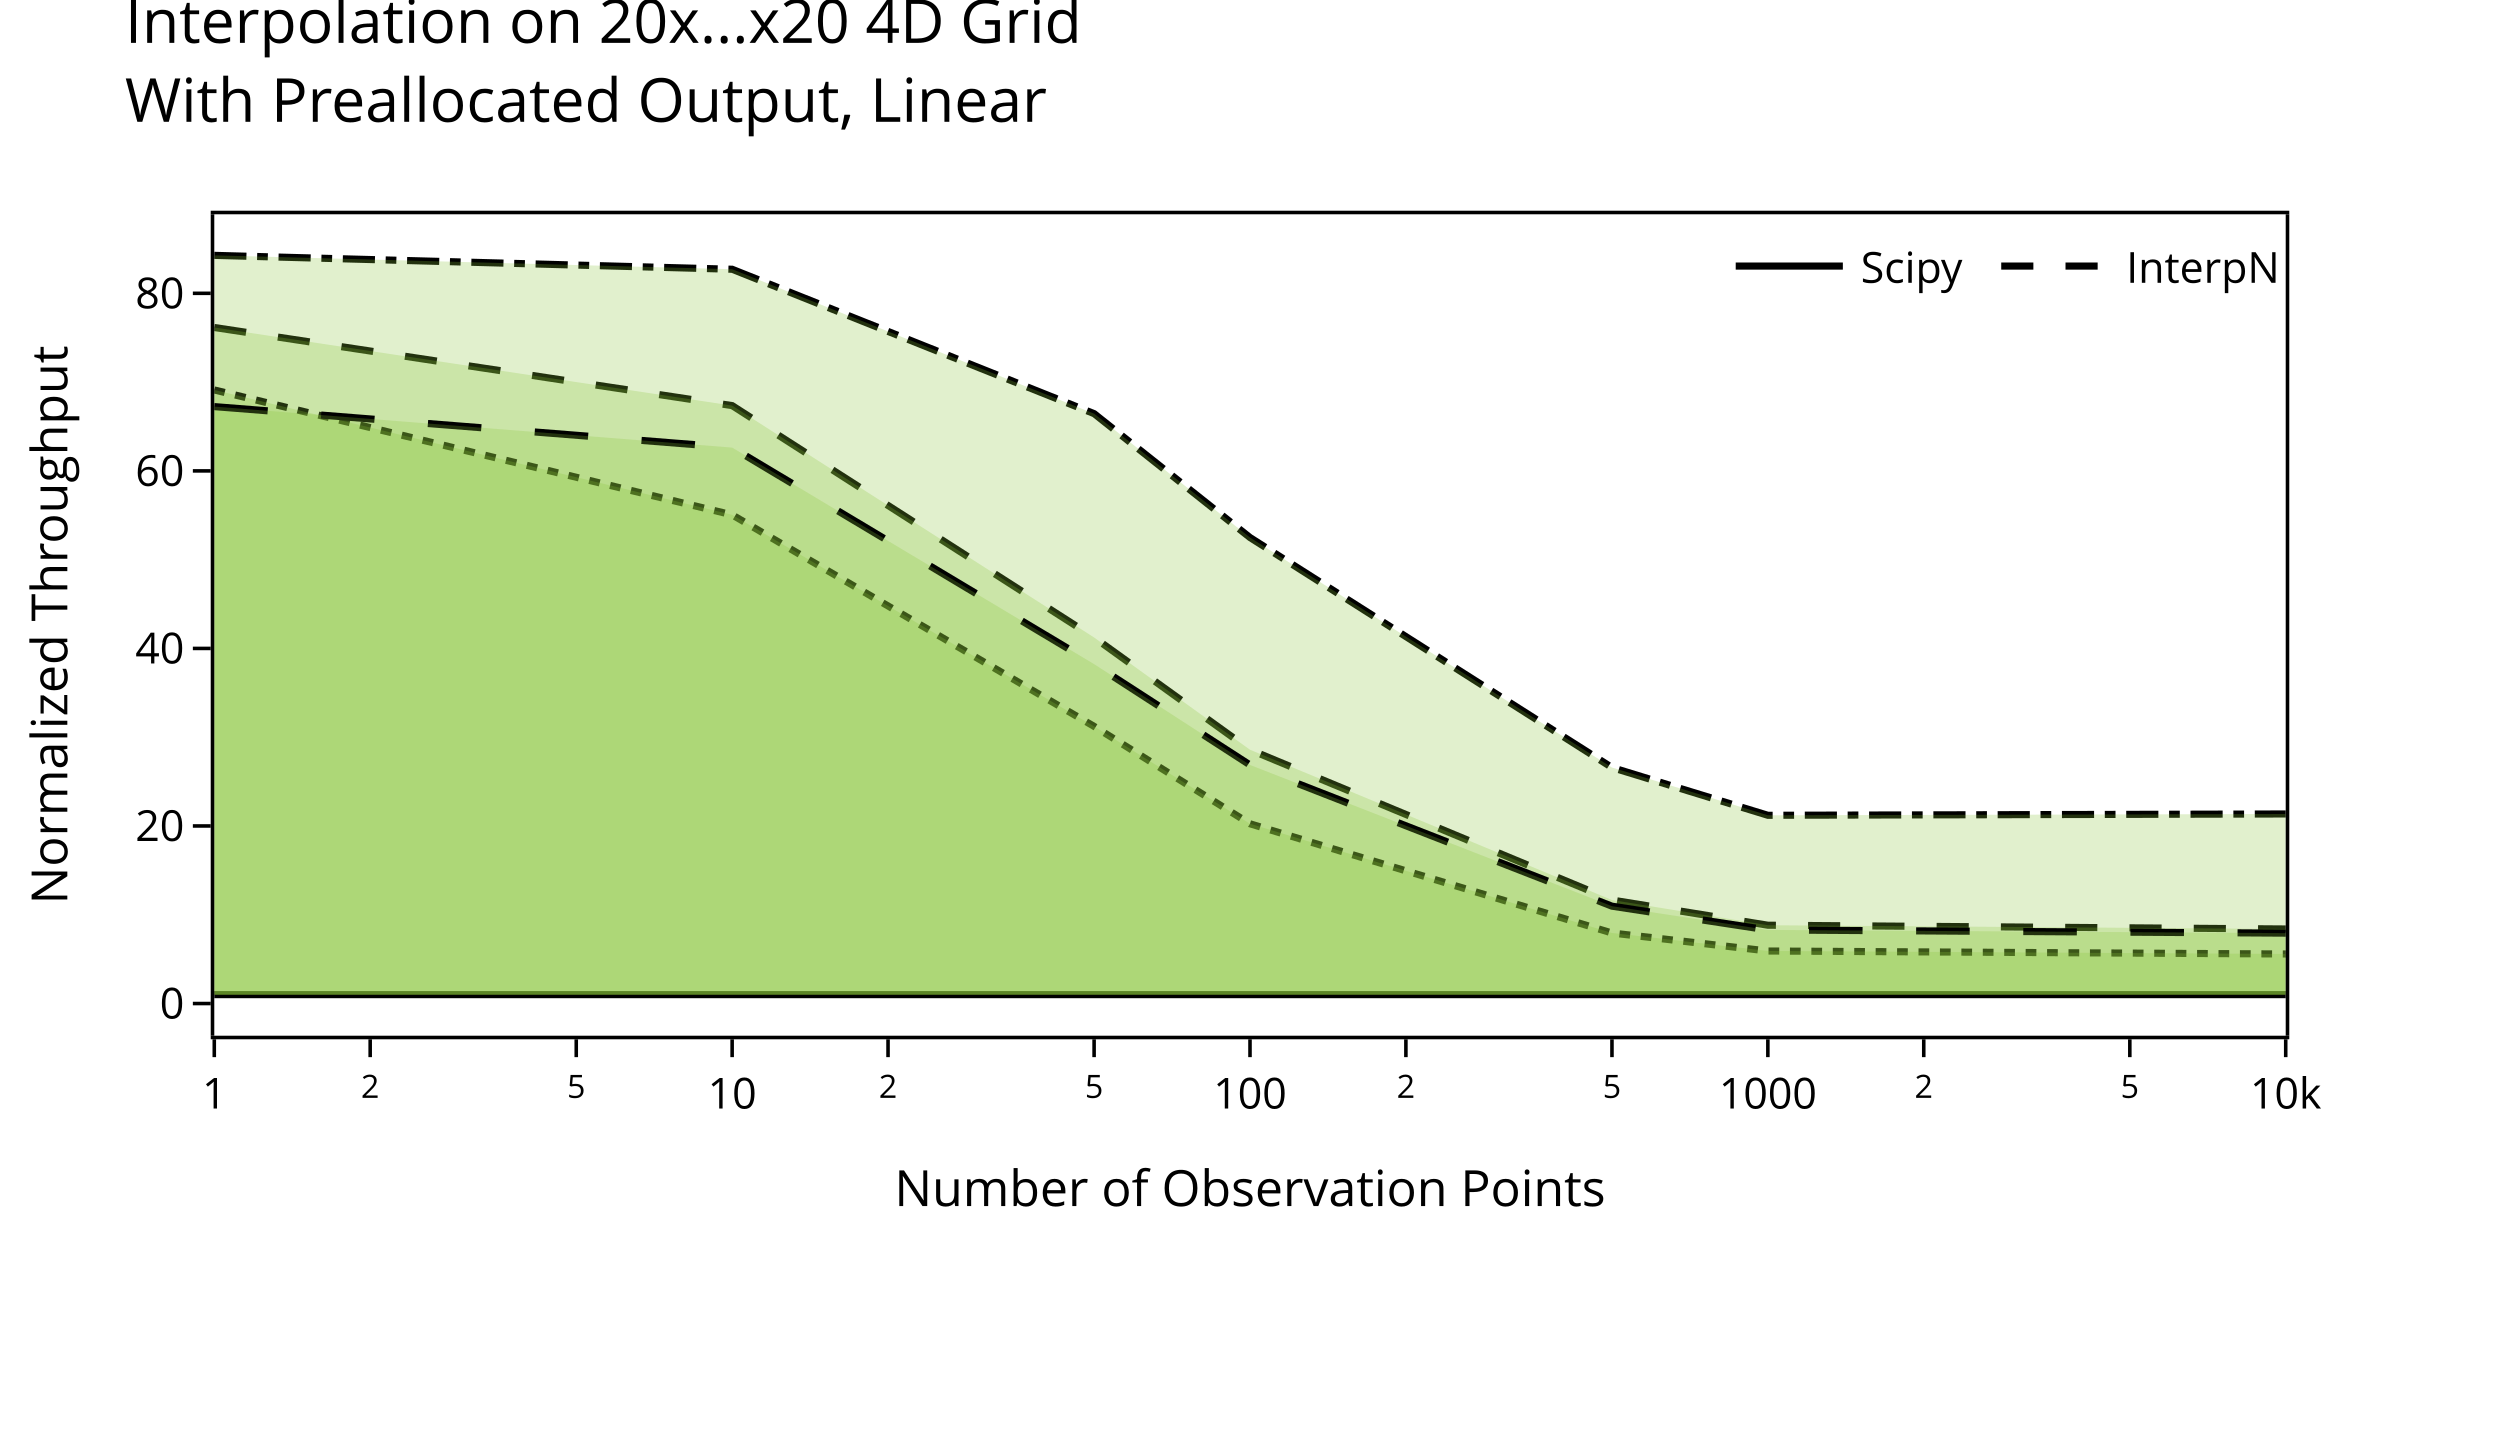
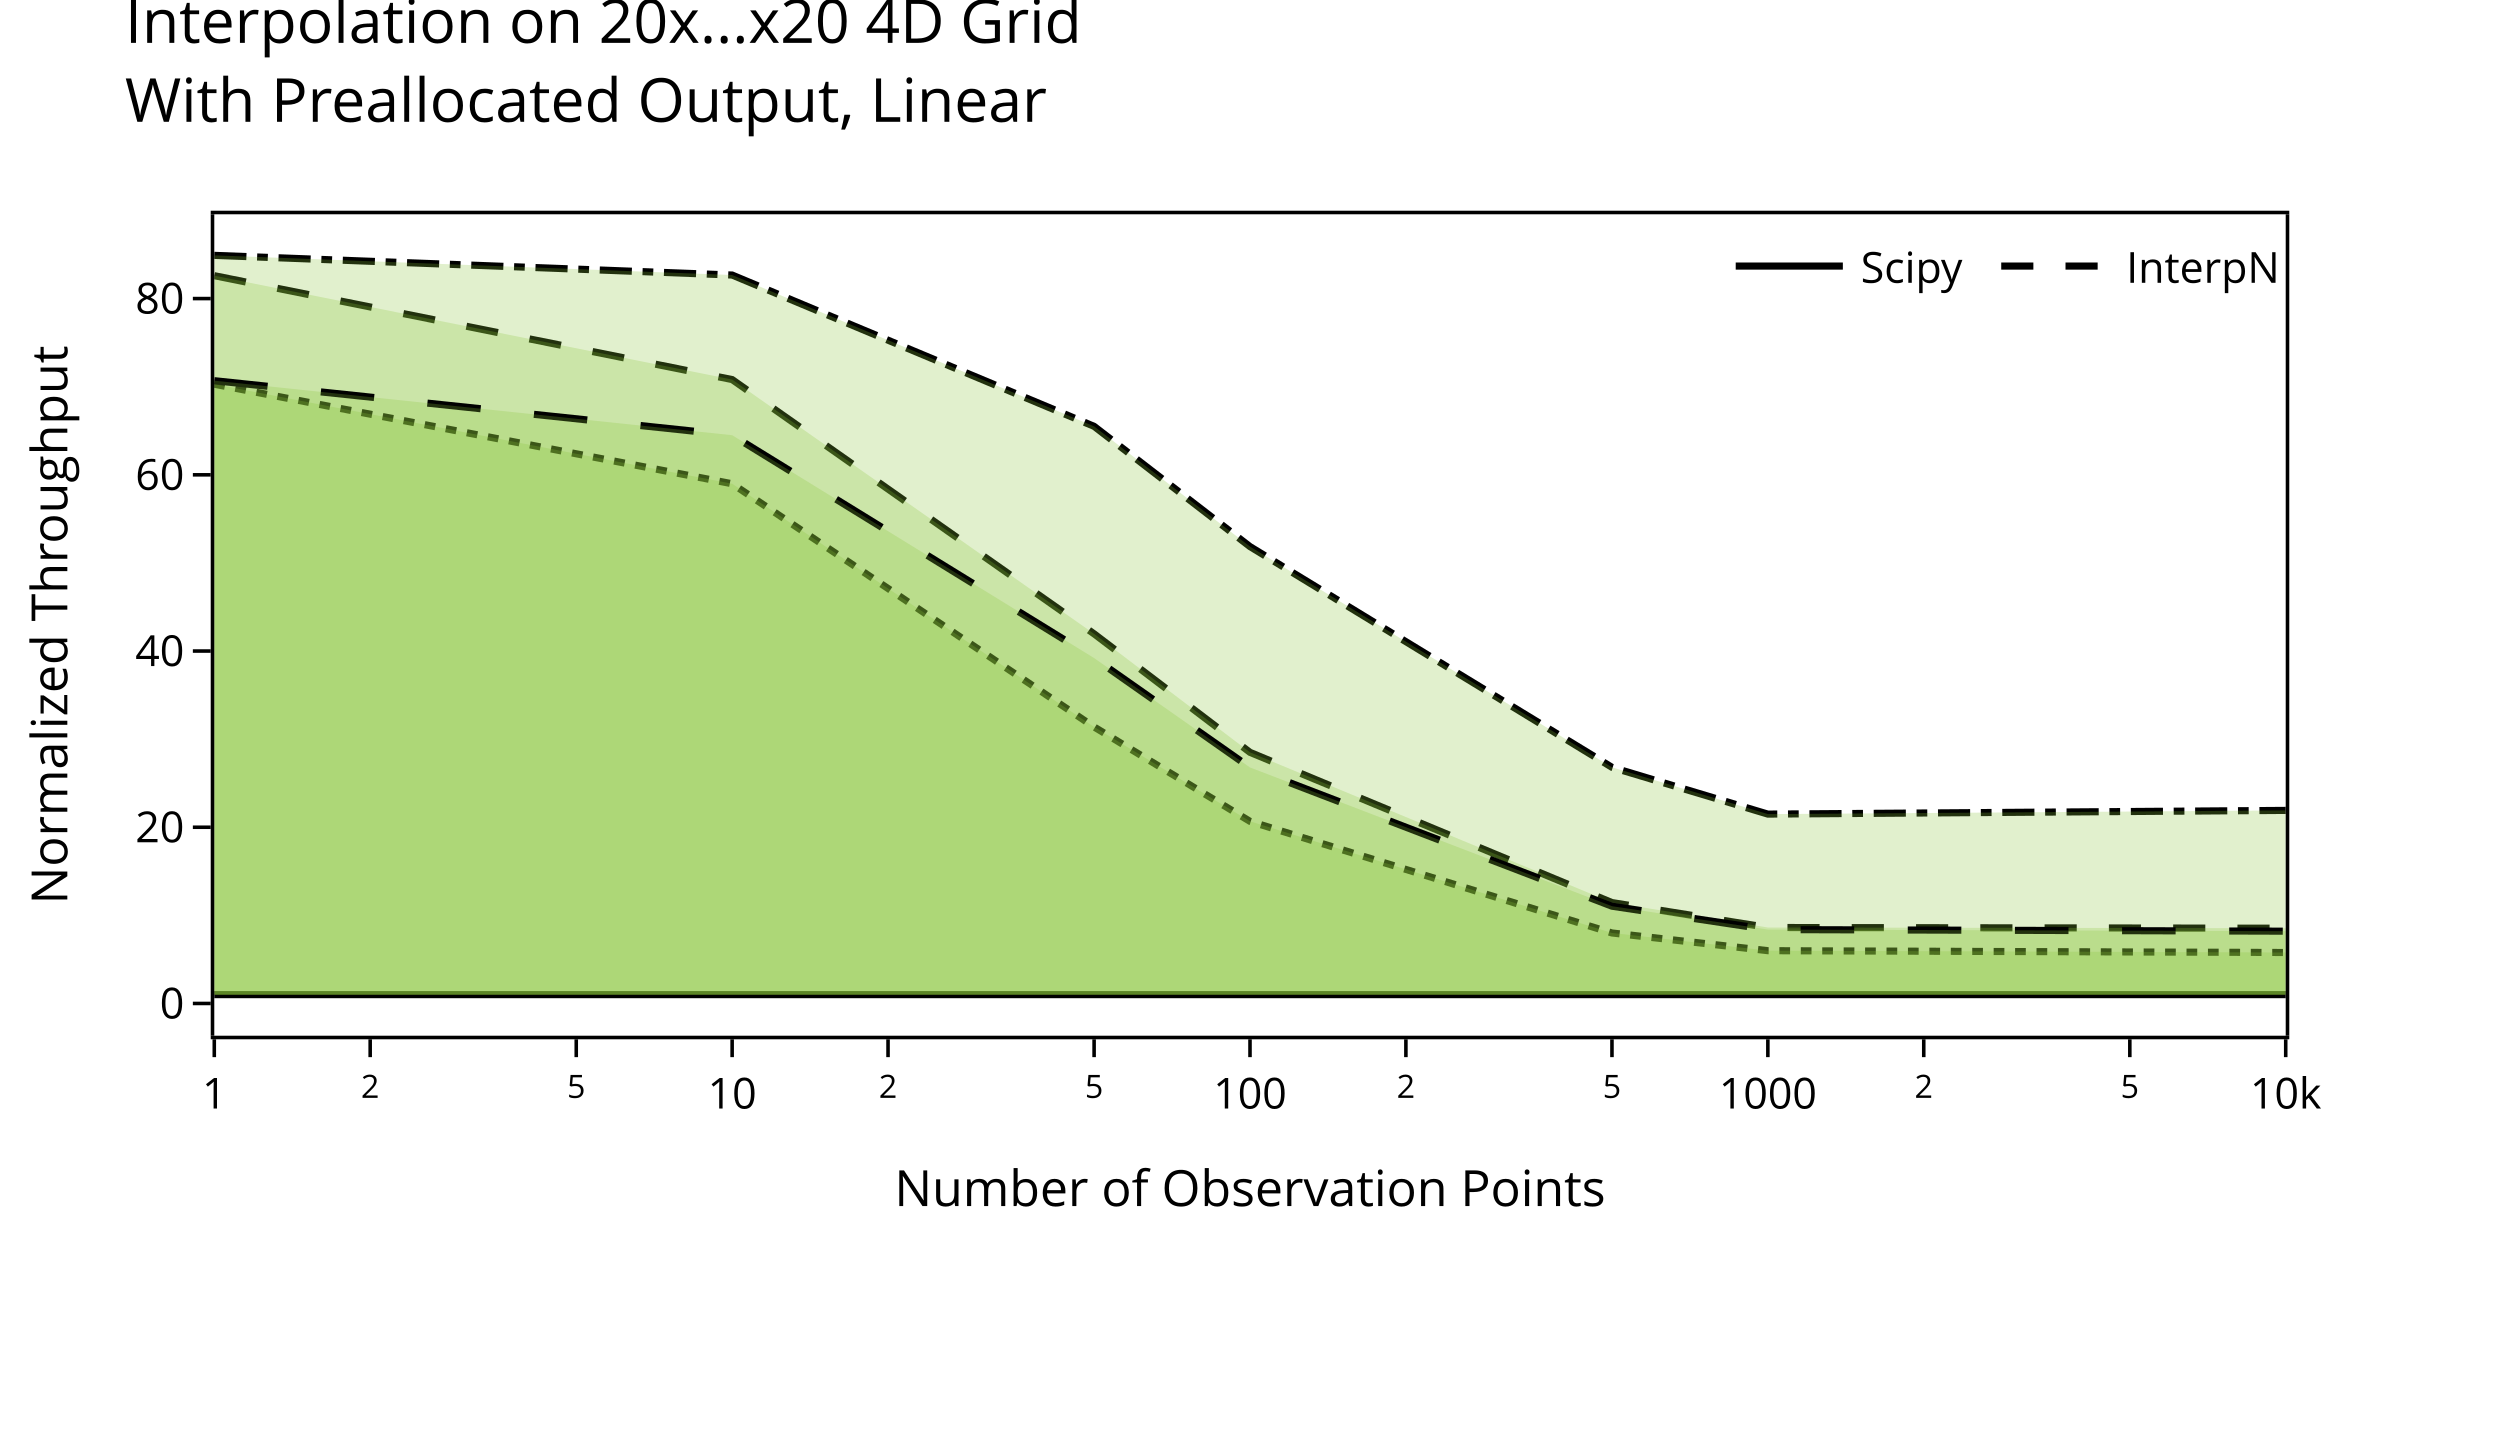
<svg xmlns="http://www.w3.org/2000/svg" class="main-svg" width="700" height="400" style="" viewBox="0 0 700 400">
  <rect x="0" y="0" width="700" height="400" style="fill: rgb(0, 0, 0); fill-opacity: 0;" />
-   <defs id="defs-8cfb2a">
+   <defs id="defs-fa99b0">
    <g class="clips">
-       <clipPath id="clip8cfb2axyplot" class="plotclip">
+       <clipPath id="clipfa99b0xyplot" class="plotclip">
        <rect width="580" height="230" />
      </clipPath>
-       <clipPath class="axesclip" id="clip8cfb2ax">
+       <clipPath class="axesclip" id="clipfa99b0x">
        <rect x="60" y="0" width="580" height="400" />
      </clipPath>
-       <clipPath class="axesclip" id="clip8cfb2ay">
+       <clipPath class="axesclip" id="clipfa99b0y">
        <rect x="0" y="60" width="700" height="230" />
      </clipPath>
-       <clipPath class="axesclip" id="clip8cfb2axy">
+       <clipPath class="axesclip" id="clipfa99b0xy">
        <rect x="60" y="60" width="580" height="230" />
      </clipPath>
    </g>
    <g class="gradients" />
    <g class="patterns" />
  </defs>
  <g class="bglayer">
    <rect class="bg" x="60" y="60" width="580" height="230" style="fill: rgb(0, 0, 0); fill-opacity: 0; stroke-width: 0;" />
  </g>
  <g class="layer-below">
    <g class="imagelayer" />
    <g class="shapelayer" />
  </g>
  <g class="cartesianlayer">
    <g class="subplot xy">
      <g class="layer-subplot">
        <g class="shapelayer" />
        <g class="imagelayer" />
      </g>
      <g class="minor-gridlayer">
        <g class="x" />
        <g class="y" />
      </g>
      <g class="gridlayer">
        <g class="x" />
        <g class="y" />
      </g>
      <g class="zerolinelayer" />
      <g class="layer-between">
        <g class="shapelayer" />
        <g class="imagelayer" />
      </g>
      <path class="xlines-below" />
      <path class="ylines-below" />
      <g class="overlines-below" />
      <g class="xaxislayer-below" />
      <g class="yaxislayer-below" />
      <g class="overaxes-below" />
      <g class="overplot">
-         <g class="xy" transform="translate(60,60)" clip-path="url(#clip8cfb2axyplot)">
+         <g class="xy" transform="translate(60,60)" clip-path="url(#clipfa99b0xyplot)">
          <g class="scatterlayer mlayer">
-             <g class="trace scatter trace198dfa" style="stroke-miterlimit: 2; opacity: 1;">
+             <g class="trace scatter trace977829" style="stroke-miterlimit: 2; opacity: 1;">
              <g class="fills" />
              <g class="errorbars" />
              <g class="lines">
                <path class="js-line" d="M0,218.5L580,218.5" style="vector-effect: none; fill: none; stroke: rgb(0, 0, 0); stroke-opacity: 1; stroke-width: 2px; opacity: 1;" />
              </g>
              <g class="points" />
              <g class="text" />
            </g>
-             <g class="trace scatter trace9e6d90" style="stroke-miterlimit: 2; opacity: 1;">
-               <g class="fills" />
-               <g class="errorbars" />
-               <g class="lines">
-                 <path class="js-line" d="M0,31.7L145,53.57L246.35,118.5L290,149.93L391.35,192.01L435,199.06L580,200.11" style="vector-effect: none; fill: none; stroke: rgb(0, 0, 0); stroke-opacity: 1; stroke-dasharray: 9px, 9px; stroke-width: 2px; opacity: 1;" />
-               </g>
-               <g class="points" />
-               <g class="text" />
-             </g>
-             <g class="trace scatter trace5ef204" style="stroke-miterlimit: 2; opacity: 1;">
+             <g class="trace scatter tracebb1304" style="stroke-miterlimit: 2; opacity: 1;">
+               <g class="fills" />
+               <g class="errorbars" />
+               <g class="lines">
+                 <path class="js-line" d="M0,17.19L145,46.28L246.35,117.48L290,150.66L391.35,192.72L435,199.7L580,199.9" style="vector-effect: none; fill: none; stroke: rgb(0, 0, 0); stroke-opacity: 1; stroke-dasharray: 9px, 9px; stroke-width: 2px; opacity: 1;" />
+               </g>
+               <g class="points" />
+               <g class="text" />
+             </g>
+             <g class="trace scatter trace2cbdef" style="stroke-miterlimit: 2; opacity: 1;">
              <g class="fills">
                <g>
-                   <path class="js-fill" d="M0,31.7L145,53.57L246.35,118.5L290,149.93L391.35,192.01L435,199.06L580,200.11L580,218.5L435,218.5L0,218.5Z" style="fill: rgb(139, 196, 59); fill-opacity: 0.25; stroke-width: 0;" />
+                   <path class="js-fill" d="M0,17.19L145,46.28L246.35,117.48L290,150.66L391.35,192.72L435,199.7L580,199.9L580,218.5L435,218.5L0,218.5Z" style="fill: rgb(139, 196, 59); fill-opacity: 0.25; stroke-width: 0;" />
                </g>
              </g>
              <g class="errorbars" />
              <g class="lines">
-                 <path class="js-line" d="M0,31.7L145,53.57L246.35,118.5L290,149.93L391.35,192.01L435,199.06L580,200.11L580,218.5L435,218.5L0,218.5" style="vector-effect: none; fill: none; stroke: rgb(0, 204, 150); stroke-opacity: 1; stroke-width: 0px; opacity: 1;" />
-               </g>
-               <g class="points" />
-               <g class="text" />
-             </g>
-             <g class="trace scatter tracec7bbc4" style="stroke-miterlimit: 2; opacity: 1;">
-               <g class="fills" />
-               <g class="errorbars" />
-               <g class="lines">
-                 <path class="js-line" d="M0,49.19L145,84.16L246.35,143.39L290,170.66L391.35,201.24L435,206.28L580,207.12" style="vector-effect: none; fill: none; stroke: rgb(0, 0, 0); stroke-opacity: 1; stroke-dasharray: 3px, 3px; stroke-width: 2px; opacity: 1;" />
-               </g>
-               <g class="points" />
-               <g class="text" />
-             </g>
-             <g class="trace scatter tracecd743b" style="stroke-miterlimit: 2; opacity: 1;">
+                 <path class="js-line" d="M0,17.19L145,46.28L246.35,117.48L290,150.66L391.35,192.72L435,199.7L580,199.9L580,218.5L435,218.5L0,218.5" style="vector-effect: none; fill: none; stroke: rgb(0, 204, 150); stroke-opacity: 1; stroke-width: 0px; opacity: 1;" />
+               </g>
+               <g class="points" />
+               <g class="text" />
+             </g>
+             <g class="trace scatter tracec123ac" style="stroke-miterlimit: 2; opacity: 1;">
+               <g class="fills" />
+               <g class="errorbars" />
+               <g class="lines">
+                 <path class="js-line" d="M0,47.58L145,75.45L246.35,143.55L290,169.98L391.35,201.23L435,206.19L580,206.7" style="vector-effect: none; fill: none; stroke: rgb(0, 0, 0); stroke-opacity: 1; stroke-dasharray: 3px, 3px; stroke-width: 2px; opacity: 1;" />
+               </g>
+               <g class="points" />
+               <g class="text" />
+             </g>
+             <g class="trace scatter traceafb103" style="stroke-miterlimit: 2; opacity: 1;">
              <g class="fills">
                <g>
-                   <path class="js-fill" d="M0,49.19L145,84.16L246.35,143.39L290,170.66L391.35,201.24L435,206.28L580,207.12L580,218.5L435,218.5L0,218.5Z" style="fill: rgb(139, 196, 59); fill-opacity: 0.25; stroke-width: 0;" />
+                   <path class="js-fill" d="M0,47.58L145,75.45L246.35,143.55L290,169.98L391.35,201.23L435,206.19L580,206.7L580,218.5L435,218.5L0,218.5Z" style="fill: rgb(139, 196, 59); fill-opacity: 0.25; stroke-width: 0;" />
                </g>
              </g>
              <g class="errorbars" />
              <g class="lines">
-                 <path class="js-line" d="M0,49.19L145,84.16L246.35,143.39L290,170.66L391.35,201.24L435,206.28L580,207.12L580,218.5L435,218.5L0,218.5" style="vector-effect: none; fill: none; stroke: rgb(255, 161, 90); stroke-opacity: 1; stroke-width: 0px; opacity: 1;" />
-               </g>
-               <g class="points" />
-               <g class="text" />
-             </g>
-             <g class="trace scatter trace7f37c7" style="stroke-miterlimit: 2; opacity: 1;">
-               <g class="fills" />
-               <g class="errorbars" />
-               <g class="lines">
-                 <path class="js-line" d="M0,11.5L145,15.39L246.35,55.82L290,90.51L391.35,154.91L435,168.28L580,167.91" style="vector-effect: none; fill: none; stroke: rgb(0, 0, 0); stroke-opacity: 1; stroke-dasharray: 9px, 3px, 3px, 3px; stroke-width: 2px; opacity: 1;" />
-               </g>
-               <g class="points" />
-               <g class="text" />
-             </g>
-             <g class="trace scatter trace6b2f2b" style="stroke-miterlimit: 2; opacity: 1;">
+                 <path class="js-line" d="M0,47.58L145,75.45L246.35,143.55L290,169.98L391.35,201.23L435,206.19L580,206.7L580,218.5L435,218.5L0,218.5" style="vector-effect: none; fill: none; stroke: rgb(255, 161, 90); stroke-opacity: 1; stroke-width: 0px; opacity: 1;" />
+               </g>
+               <g class="points" />
+               <g class="text" />
+             </g>
+             <g class="trace scatter traced5afb2" style="stroke-miterlimit: 2; opacity: 1;">
+               <g class="fills" />
+               <g class="errorbars" />
+               <g class="lines">
+                 <path class="js-line" d="M0,11.5L145,17.01L246.35,59.38L290,93.05L391.35,154.85L435,167.95L580,166.91" style="vector-effect: none; fill: none; stroke: rgb(0, 0, 0); stroke-opacity: 1; stroke-dasharray: 9px, 3px, 3px, 3px; stroke-width: 2px; opacity: 1;" />
+               </g>
+               <g class="points" />
+               <g class="text" />
+             </g>
+             <g class="trace scatter trace207c5a" style="stroke-miterlimit: 2; opacity: 1;">
              <g class="fills">
                <g>
-                   <path class="js-fill" d="M0,11.5L145,15.39L246.35,55.82L290,90.51L391.35,154.91L435,168.28L580,167.91L580,218.5L435,218.5L0,218.5Z" style="fill: rgb(139, 196, 59); fill-opacity: 0.25; stroke-width: 0;" />
+                   <path class="js-fill" d="M0,11.5L145,17.01L246.35,59.38L290,93.05L391.35,154.85L435,167.95L580,166.91L580,218.5L435,218.5L0,218.5Z" style="fill: rgb(139, 196, 59); fill-opacity: 0.25; stroke-width: 0;" />
                </g>
              </g>
              <g class="errorbars" />
              <g class="lines">
-                 <path class="js-line" d="M0,11.5L145,15.39L246.35,55.82L290,90.51L391.35,154.91L435,168.28L580,167.91L580,218.5L435,218.5L0,218.5" style="vector-effect: none; fill: none; stroke: rgb(255, 102, 146); stroke-opacity: 1; stroke-width: 0px; opacity: 1;" />
-               </g>
-               <g class="points" />
-               <g class="text" />
-             </g>
-             <g class="trace scatter traceaeccd7" style="stroke-miterlimit: 2; opacity: 1;">
-               <g class="fills" />
-               <g class="errorbars" />
-               <g class="lines">
-                 <path class="js-line" d="M0,53.85L145,65.33L246.35,125.96L290,154.19L391.35,193.73L435,200.39L580,201.28" style="vector-effect: none; fill: none; stroke: rgb(0, 0, 0); stroke-opacity: 1; stroke-dasharray: 15px, 15px; stroke-width: 2px; opacity: 1;" />
-               </g>
-               <g class="points" />
-               <g class="text" />
-             </g>
-             <g class="trace scatter trace556026" style="stroke-miterlimit: 2; opacity: 1;">
+                 <path class="js-line" d="M0,11.5L145,17.01L246.35,59.38L290,93.05L391.35,154.85L435,167.95L580,166.91L580,218.5L435,218.5L0,218.5" style="vector-effect: none; fill: none; stroke: rgb(255, 102, 146); stroke-opacity: 1; stroke-width: 0px; opacity: 1;" />
+               </g>
+               <g class="points" />
+               <g class="text" />
+             </g>
+             <g class="trace scatter tracecc5c04" style="stroke-miterlimit: 2; opacity: 1;">
+               <g class="fills" />
+               <g class="errorbars" />
+               <g class="lines">
+                 <path class="js-line" d="M0,46.59L145,61.86L246.35,124.26L290,154.89L391.35,193.74L435,200.28L580,200.73" style="vector-effect: none; fill: none; stroke: rgb(0, 0, 0); stroke-opacity: 1; stroke-dasharray: 15px, 15px; stroke-width: 2px; opacity: 1;" />
+               </g>
+               <g class="points" />
+               <g class="text" />
+             </g>
+             <g class="trace scatter tracea08dca" style="stroke-miterlimit: 2; opacity: 1;">
              <g class="fills">
                <g>
-                   <path class="js-fill" d="M0,53.85L145,65.33L246.35,125.96L290,154.19L391.35,193.73L435,200.39L580,201.28L580,218.5L435,218.5L0,218.5Z" style="fill: rgb(139, 196, 59); fill-opacity: 0.25; stroke-width: 0;" />
+                   <path class="js-fill" d="M0,46.59L145,61.86L246.35,124.26L290,154.89L391.35,193.74L435,200.28L580,200.73L580,218.5L435,218.5L0,218.5Z" style="fill: rgb(139, 196, 59); fill-opacity: 0.25; stroke-width: 0;" />
                </g>
              </g>
              <g class="errorbars" />
              <g class="lines">
-                 <path class="js-line" d="M0,53.85L145,65.33L246.35,125.96L290,154.19L391.35,193.73L435,200.39L580,201.28L580,218.5L435,218.5L0,218.5" style="vector-effect: none; fill: none; stroke: rgb(255, 151, 255); stroke-opacity: 1; stroke-width: 0px; opacity: 1;" />
+                 <path class="js-line" d="M0,46.59L145,61.86L246.35,124.26L290,154.89L391.35,193.74L435,200.28L580,200.73L580,218.5L435,218.5L0,218.5" style="vector-effect: none; fill: none; stroke: rgb(255, 151, 255); stroke-opacity: 1; stroke-width: 0px; opacity: 1;" />
              </g>
              <g class="points" />
              <g class="text" />
            </g>
          </g>
        </g>
      </g>
      <path class="xlines-above crisp" d="M59,290.5H641M59,59.5H641" style="fill: none; stroke-width: 1px; stroke: rgb(0, 0, 0); stroke-opacity: 1;" />
      <path class="ylines-above crisp" d="M59.5,60V290M640.5,60V290" style="fill: none; stroke-width: 1px; stroke: rgb(0, 0, 0); stroke-opacity: 1;" />
      <g class="overlines-above" />
      <g class="xaxislayer-above">
        <path class="xtick ticks crisp" d="M0,291v5" transform="translate(60,0)" style="stroke: rgb(0, 0, 0); stroke-opacity: 1; stroke-width: 1px;" />
        <path class="xtick ticks crisp" d="M0,291v5" transform="translate(103.65,0)" style="stroke: rgb(0, 0, 0); stroke-opacity: 1; stroke-width: 1px;" />
        <path class="xtick ticks crisp" d="M0,291v5" transform="translate(161.35,0)" style="stroke: rgb(0, 0, 0); stroke-opacity: 1; stroke-width: 1px;" />
        <path class="xtick ticks crisp" d="M0,291v5" transform="translate(205,0)" style="stroke: rgb(0, 0, 0); stroke-opacity: 1; stroke-width: 1px;" />
        <path class="xtick ticks crisp" d="M0,291v5" transform="translate(248.65,0)" style="stroke: rgb(0, 0, 0); stroke-opacity: 1; stroke-width: 1px;" />
        <path class="xtick ticks crisp" d="M0,291v5" transform="translate(306.35,0)" style="stroke: rgb(0, 0, 0); stroke-opacity: 1; stroke-width: 1px;" />
        <path class="xtick ticks crisp" d="M0,291v5" transform="translate(350,0)" style="stroke: rgb(0, 0, 0); stroke-opacity: 1; stroke-width: 1px;" />
        <path class="xtick ticks crisp" d="M0,291v5" transform="translate(393.65,0)" style="stroke: rgb(0, 0, 0); stroke-opacity: 1; stroke-width: 1px;" />
        <path class="xtick ticks crisp" d="M0,291v5" transform="translate(451.35,0)" style="stroke: rgb(0, 0, 0); stroke-opacity: 1; stroke-width: 1px;" />
        <path class="xtick ticks crisp" d="M0,291v5" transform="translate(495,0)" style="stroke: rgb(0, 0, 0); stroke-opacity: 1; stroke-width: 1px;" />
        <path class="xtick ticks crisp" d="M0,291v5" transform="translate(538.65,0)" style="stroke: rgb(0, 0, 0); stroke-opacity: 1; stroke-width: 1px;" />
        <path class="xtick ticks crisp" d="M0,291v5" transform="translate(596.35,0)" style="stroke: rgb(0, 0, 0); stroke-opacity: 1; stroke-width: 1px;" />
        <path class="xtick ticks crisp" d="M0,291v5" transform="translate(640,0)" style="stroke: rgb(0, 0, 0); stroke-opacity: 1; stroke-width: 1px;" />
        <g class="xtick">
          <text text-anchor="middle" x="0" y="310.4" transform="translate(60,0)" style="font-family: 'Open Sans', verdana, arial, sans-serif; font-size: 12px; fill: rgb(0, 0, 0); fill-opacity: 1; white-space: pre; opacity: 1;">1</text>
        </g>
        <g class="xtick">
          <text text-anchor="middle" x="0" y="307.4" style="font-family: 'Open Sans', verdana, arial, sans-serif; font-size: 9px; fill: rgb(0, 0, 0); fill-opacity: 1; white-space: pre; opacity: 1;" transform="translate(103.65,0)">2</text>
        </g>
        <g class="xtick">
          <text text-anchor="middle" x="0" y="307.4" style="font-family: 'Open Sans', verdana, arial, sans-serif; font-size: 9px; fill: rgb(0, 0, 0); fill-opacity: 1; white-space: pre; opacity: 1;" transform="translate(161.35,0)">5</text>
        </g>
        <g class="xtick">
          <text text-anchor="middle" x="0" y="310.4" style="font-family: 'Open Sans', verdana, arial, sans-serif; font-size: 12px; fill: rgb(0, 0, 0); fill-opacity: 1; white-space: pre; opacity: 1;" transform="translate(205,0)">10</text>
        </g>
        <g class="xtick">
          <text text-anchor="middle" x="0" y="307.4" style="font-family: 'Open Sans', verdana, arial, sans-serif; font-size: 9px; fill: rgb(0, 0, 0); fill-opacity: 1; white-space: pre; opacity: 1;" transform="translate(248.65,0)">2</text>
        </g>
        <g class="xtick">
          <text text-anchor="middle" x="0" y="307.4" style="font-family: 'Open Sans', verdana, arial, sans-serif; font-size: 9px; fill: rgb(0, 0, 0); fill-opacity: 1; white-space: pre; opacity: 1;" transform="translate(306.35,0)">5</text>
        </g>
        <g class="xtick">
          <text text-anchor="middle" x="0" y="310.4" style="font-family: 'Open Sans', verdana, arial, sans-serif; font-size: 12px; fill: rgb(0, 0, 0); fill-opacity: 1; white-space: pre; opacity: 1;" transform="translate(350,0)">100</text>
        </g>
        <g class="xtick">
          <text text-anchor="middle" x="0" y="307.4" style="font-family: 'Open Sans', verdana, arial, sans-serif; font-size: 9px; fill: rgb(0, 0, 0); fill-opacity: 1; white-space: pre; opacity: 1;" transform="translate(393.65,0)">2</text>
        </g>
        <g class="xtick">
          <text text-anchor="middle" x="0" y="307.4" style="font-family: 'Open Sans', verdana, arial, sans-serif; font-size: 9px; fill: rgb(0, 0, 0); fill-opacity: 1; white-space: pre; opacity: 1;" transform="translate(451.35,0)">5</text>
        </g>
        <g class="xtick">
          <text text-anchor="middle" x="0" y="310.4" style="font-family: 'Open Sans', verdana, arial, sans-serif; font-size: 12px; fill: rgb(0, 0, 0); fill-opacity: 1; white-space: pre; opacity: 1;" transform="translate(495,0)">1000</text>
        </g>
        <g class="xtick">
          <text text-anchor="middle" x="0" y="307.4" style="font-family: 'Open Sans', verdana, arial, sans-serif; font-size: 9px; fill: rgb(0, 0, 0); fill-opacity: 1; white-space: pre; opacity: 1;" transform="translate(538.65,0)">2</text>
        </g>
        <g class="xtick">
          <text text-anchor="middle" x="0" y="307.4" style="font-family: 'Open Sans', verdana, arial, sans-serif; font-size: 9px; fill: rgb(0, 0, 0); fill-opacity: 1; white-space: pre; opacity: 1;" transform="translate(596.35,0)">5</text>
        </g>
        <g class="xtick">
          <text text-anchor="middle" x="0" y="310.4" style="font-family: 'Open Sans', verdana, arial, sans-serif; font-size: 12px; fill: rgb(0, 0, 0); fill-opacity: 1; white-space: pre; opacity: 1;" transform="translate(640,0)">10k</text>
        </g>
      </g>
      <g class="yaxislayer-above">
-         <path class="ytick ticks crisp" d="M59,0h-5" transform="translate(0,280.99)" style="stroke: rgb(0, 0, 0); stroke-opacity: 1; stroke-width: 1px;" />
-         <path class="ytick ticks crisp" d="M59,0h-5" transform="translate(0,231.27)" style="stroke: rgb(0, 0, 0); stroke-opacity: 1; stroke-width: 1px;" />
-         <path class="ytick ticks crisp" d="M59,0h-5" transform="translate(0,181.56)" style="stroke: rgb(0, 0, 0); stroke-opacity: 1; stroke-width: 1px;" />
-         <path class="ytick ticks crisp" d="M59,0h-5" transform="translate(0,131.85)" style="stroke: rgb(0, 0, 0); stroke-opacity: 1; stroke-width: 1px;" />
-         <path class="ytick ticks crisp" d="M59,0h-5" transform="translate(0,82.13)" style="stroke: rgb(0, 0, 0); stroke-opacity: 1; stroke-width: 1px;" />
-         <g class="ytick">
-           <text text-anchor="end" x="51.6" y="4.2" transform="translate(0,280.99)" style="font-family: 'Open Sans', verdana, arial, sans-serif; font-size: 12px; fill: rgb(0, 0, 0); fill-opacity: 1; white-space: pre; opacity: 1;">0</text>
-         </g>
-         <g class="ytick">
-           <text text-anchor="end" x="51.6" y="4.2" style="font-family: 'Open Sans', verdana, arial, sans-serif; font-size: 12px; fill: rgb(0, 0, 0); fill-opacity: 1; white-space: pre; opacity: 1;" transform="translate(0,231.27)">20</text>
-         </g>
-         <g class="ytick">
-           <text text-anchor="end" x="51.6" y="4.2" style="font-family: 'Open Sans', verdana, arial, sans-serif; font-size: 12px; fill: rgb(0, 0, 0); fill-opacity: 1; white-space: pre; opacity: 1;" transform="translate(0,181.56)">40</text>
-         </g>
-         <g class="ytick">
-           <text text-anchor="end" x="51.6" y="4.2" style="font-family: 'Open Sans', verdana, arial, sans-serif; font-size: 12px; fill: rgb(0, 0, 0); fill-opacity: 1; white-space: pre; opacity: 1;" transform="translate(0,131.85)">60</text>
-         </g>
-         <g class="ytick">
-           <text text-anchor="end" x="51.6" y="4.2" style="font-family: 'Open Sans', verdana, arial, sans-serif; font-size: 12px; fill: rgb(0, 0, 0); fill-opacity: 1; white-space: pre; opacity: 1;" transform="translate(0,82.13)">80</text>
+         <path class="ytick ticks crisp" d="M59,0h-5" transform="translate(0,280.97)" style="stroke: rgb(0, 0, 0); stroke-opacity: 1; stroke-width: 1px;" />
+         <path class="ytick ticks crisp" d="M59,0h-5" transform="translate(0,231.63)" style="stroke: rgb(0, 0, 0); stroke-opacity: 1; stroke-width: 1px;" />
+         <path class="ytick ticks crisp" d="M59,0h-5" transform="translate(0,182.29)" style="stroke: rgb(0, 0, 0); stroke-opacity: 1; stroke-width: 1px;" />
+         <path class="ytick ticks crisp" d="M59,0h-5" transform="translate(0,132.95)" style="stroke: rgb(0, 0, 0); stroke-opacity: 1; stroke-width: 1px;" />
+         <path class="ytick ticks crisp" d="M59,0h-5" transform="translate(0,83.6)" style="stroke: rgb(0, 0, 0); stroke-opacity: 1; stroke-width: 1px;" />
+         <g class="ytick">
+           <text text-anchor="end" x="51.6" y="4.2" transform="translate(0,280.97)" style="font-family: 'Open Sans', verdana, arial, sans-serif; font-size: 12px; fill: rgb(0, 0, 0); fill-opacity: 1; white-space: pre; opacity: 1;">0</text>
+         </g>
+         <g class="ytick">
+           <text text-anchor="end" x="51.6" y="4.2" style="font-family: 'Open Sans', verdana, arial, sans-serif; font-size: 12px; fill: rgb(0, 0, 0); fill-opacity: 1; white-space: pre; opacity: 1;" transform="translate(0,231.63)">20</text>
+         </g>
+         <g class="ytick">
+           <text text-anchor="end" x="51.6" y="4.2" style="font-family: 'Open Sans', verdana, arial, sans-serif; font-size: 12px; fill: rgb(0, 0, 0); fill-opacity: 1; white-space: pre; opacity: 1;" transform="translate(0,182.29)">40</text>
+         </g>
+         <g class="ytick">
+           <text text-anchor="end" x="51.6" y="4.2" style="font-family: 'Open Sans', verdana, arial, sans-serif; font-size: 12px; fill: rgb(0, 0, 0); fill-opacity: 1; white-space: pre; opacity: 1;" transform="translate(0,132.95)">60</text>
+         </g>
+         <g class="ytick">
+           <text text-anchor="end" x="51.6" y="4.2" style="font-family: 'Open Sans', verdana, arial, sans-serif; font-size: 12px; fill: rgb(0, 0, 0); fill-opacity: 1; white-space: pre; opacity: 1;" transform="translate(0,83.6)">80</text>
        </g>
      </g>
      <g class="overaxes-above" />
    </g>
  </g>
  <g class="polarlayer" />
  <g class="smithlayer" />
  <g class="ternarylayer" />
  <g class="geolayer" />
  <g class="funnelarealayer" />
  <g class="pielayer" />
  <g class="iciclelayer" />
  <g class="treemaplayer" />
  <g class="sunburstlayer" />
  <g class="glimages" />
-   <defs id="topdefs-8cfb2a">
+   <defs id="topdefs-fa99b0">
    <g class="clips" />
-     <clipPath id="legend8cfb2a">
+     <clipPath id="legendfa99b0">
      <rect width="159" height="29" x="0" y="0" />
    </clipPath>
  </defs>
  <g class="layer-above">
    <g class="imagelayer" />
    <g class="shapelayer" />
  </g>
  <g class="infolayer">
    <g class="legend" pointer-events="all" transform="translate(481,60)">
      <rect class="bg" shape-rendering="crispEdges" style="stroke: rgb(68, 68, 68); stroke-opacity: 1; fill: rgb(0, 0, 0); fill-opacity: 0; stroke-width: 0px;" width="159" height="29" x="0" y="0" />
-       <g class="scrollbox" transform="" clip-path="url(#legend8cfb2a)">
+       <g class="scrollbox" transform="" clip-path="url(#legendfa99b0)">
        <g class="groups">
          <g class="traces" transform="translate(0,14.5)" style="opacity: 1;">
            <text class="legendtext" text-anchor="start" x="40" y="4.68" style="font-family: 'Open Sans', verdana, arial, sans-serif; font-size: 12px; fill: rgb(0, 0, 0); fill-opacity: 1; white-space: pre;">Scipy</text>
            <g class="layers" style="opacity: 1;">
              <g class="legendfill" />
              <g class="legendlines">
                <path class="js-line" d="M5,0h30" style="fill: none; stroke: rgb(0, 0, 0); stroke-opacity: 1; stroke-width: 2px;" />
              </g>
              <g class="legendsymbols">
                <g class="legendpoints" />
              </g>
            </g>
            <rect class="legendtoggle" x="0" y="-9.5" width="71.844" height="19" style="fill: rgb(0, 0, 0); fill-opacity: 0;" />
          </g>
          <g class="traces" transform="translate(74.34375,14.5)" style="opacity: 1;">
            <text class="legendtext" text-anchor="start" x="40" y="4.68" style="font-family: 'Open Sans', verdana, arial, sans-serif; font-size: 12px; fill: rgb(0, 0, 0); fill-opacity: 1; white-space: pre;">InterpN</text>
            <g class="layers" style="opacity: 1;">
              <g class="legendfill" />
              <g class="legendlines">
                <path class="js-line" d="M5,0h30" style="fill: none; stroke: rgb(0, 0, 0); stroke-opacity: 1; stroke-dasharray: 9px, 9px; stroke-width: 2px;" />
              </g>
              <g class="legendsymbols">
                <g class="legendpoints" />
              </g>
            </g>
            <rect class="legendtoggle" x="0" y="-9.5" width="81.859" height="19" style="fill: rgb(0, 0, 0); fill-opacity: 0;" />
          </g>
        </g>
      </g>
      <rect class="scrollbar" rx="20" ry="3" width="0" height="0" style="fill: rgb(128, 139, 164); fill-opacity: 1;" x="0" y="0" />
    </g>
    <g class="g-gtitle">
      <text class="gtitle" x="35" y="12" text-anchor="start" dy="0.7em" style="opacity: 1; font-family: 'Open Sans', verdana, arial, sans-serif; font-size: 17px; fill: rgb(0, 0, 0); fill-opacity: 1; white-space: pre;">
        <tspan class="line" dy="0em" x="35" y="12">Interpolation on 20x...x20 4D Grid</tspan>
        <tspan class="line" dy="1.3em" x="35" y="12">With Preallocated Output, Linear</tspan>
      </text>
    </g>
    <g class="g-xtitle">
      <text class="xtitle" x="350" y="337.706" text-anchor="middle" style="opacity: 1; font-family: 'Open Sans', verdana, arial, sans-serif; font-size: 14px; fill: rgb(0, 0, 0); fill-opacity: 1; white-space: pre;">Number of Observation Points</text>
    </g>
    <g class="g-ytitle">
      <text class="ytitle" transform="rotate(-90,18.85,175)" x="18.85" y="175" text-anchor="middle" style="opacity: 1; font-family: 'Open Sans', verdana, arial, sans-serif; font-size: 14px; fill: rgb(0, 0, 0); fill-opacity: 1; white-space: pre;">Normalized Throughput</text>
    </g>
  </g>
</svg>
